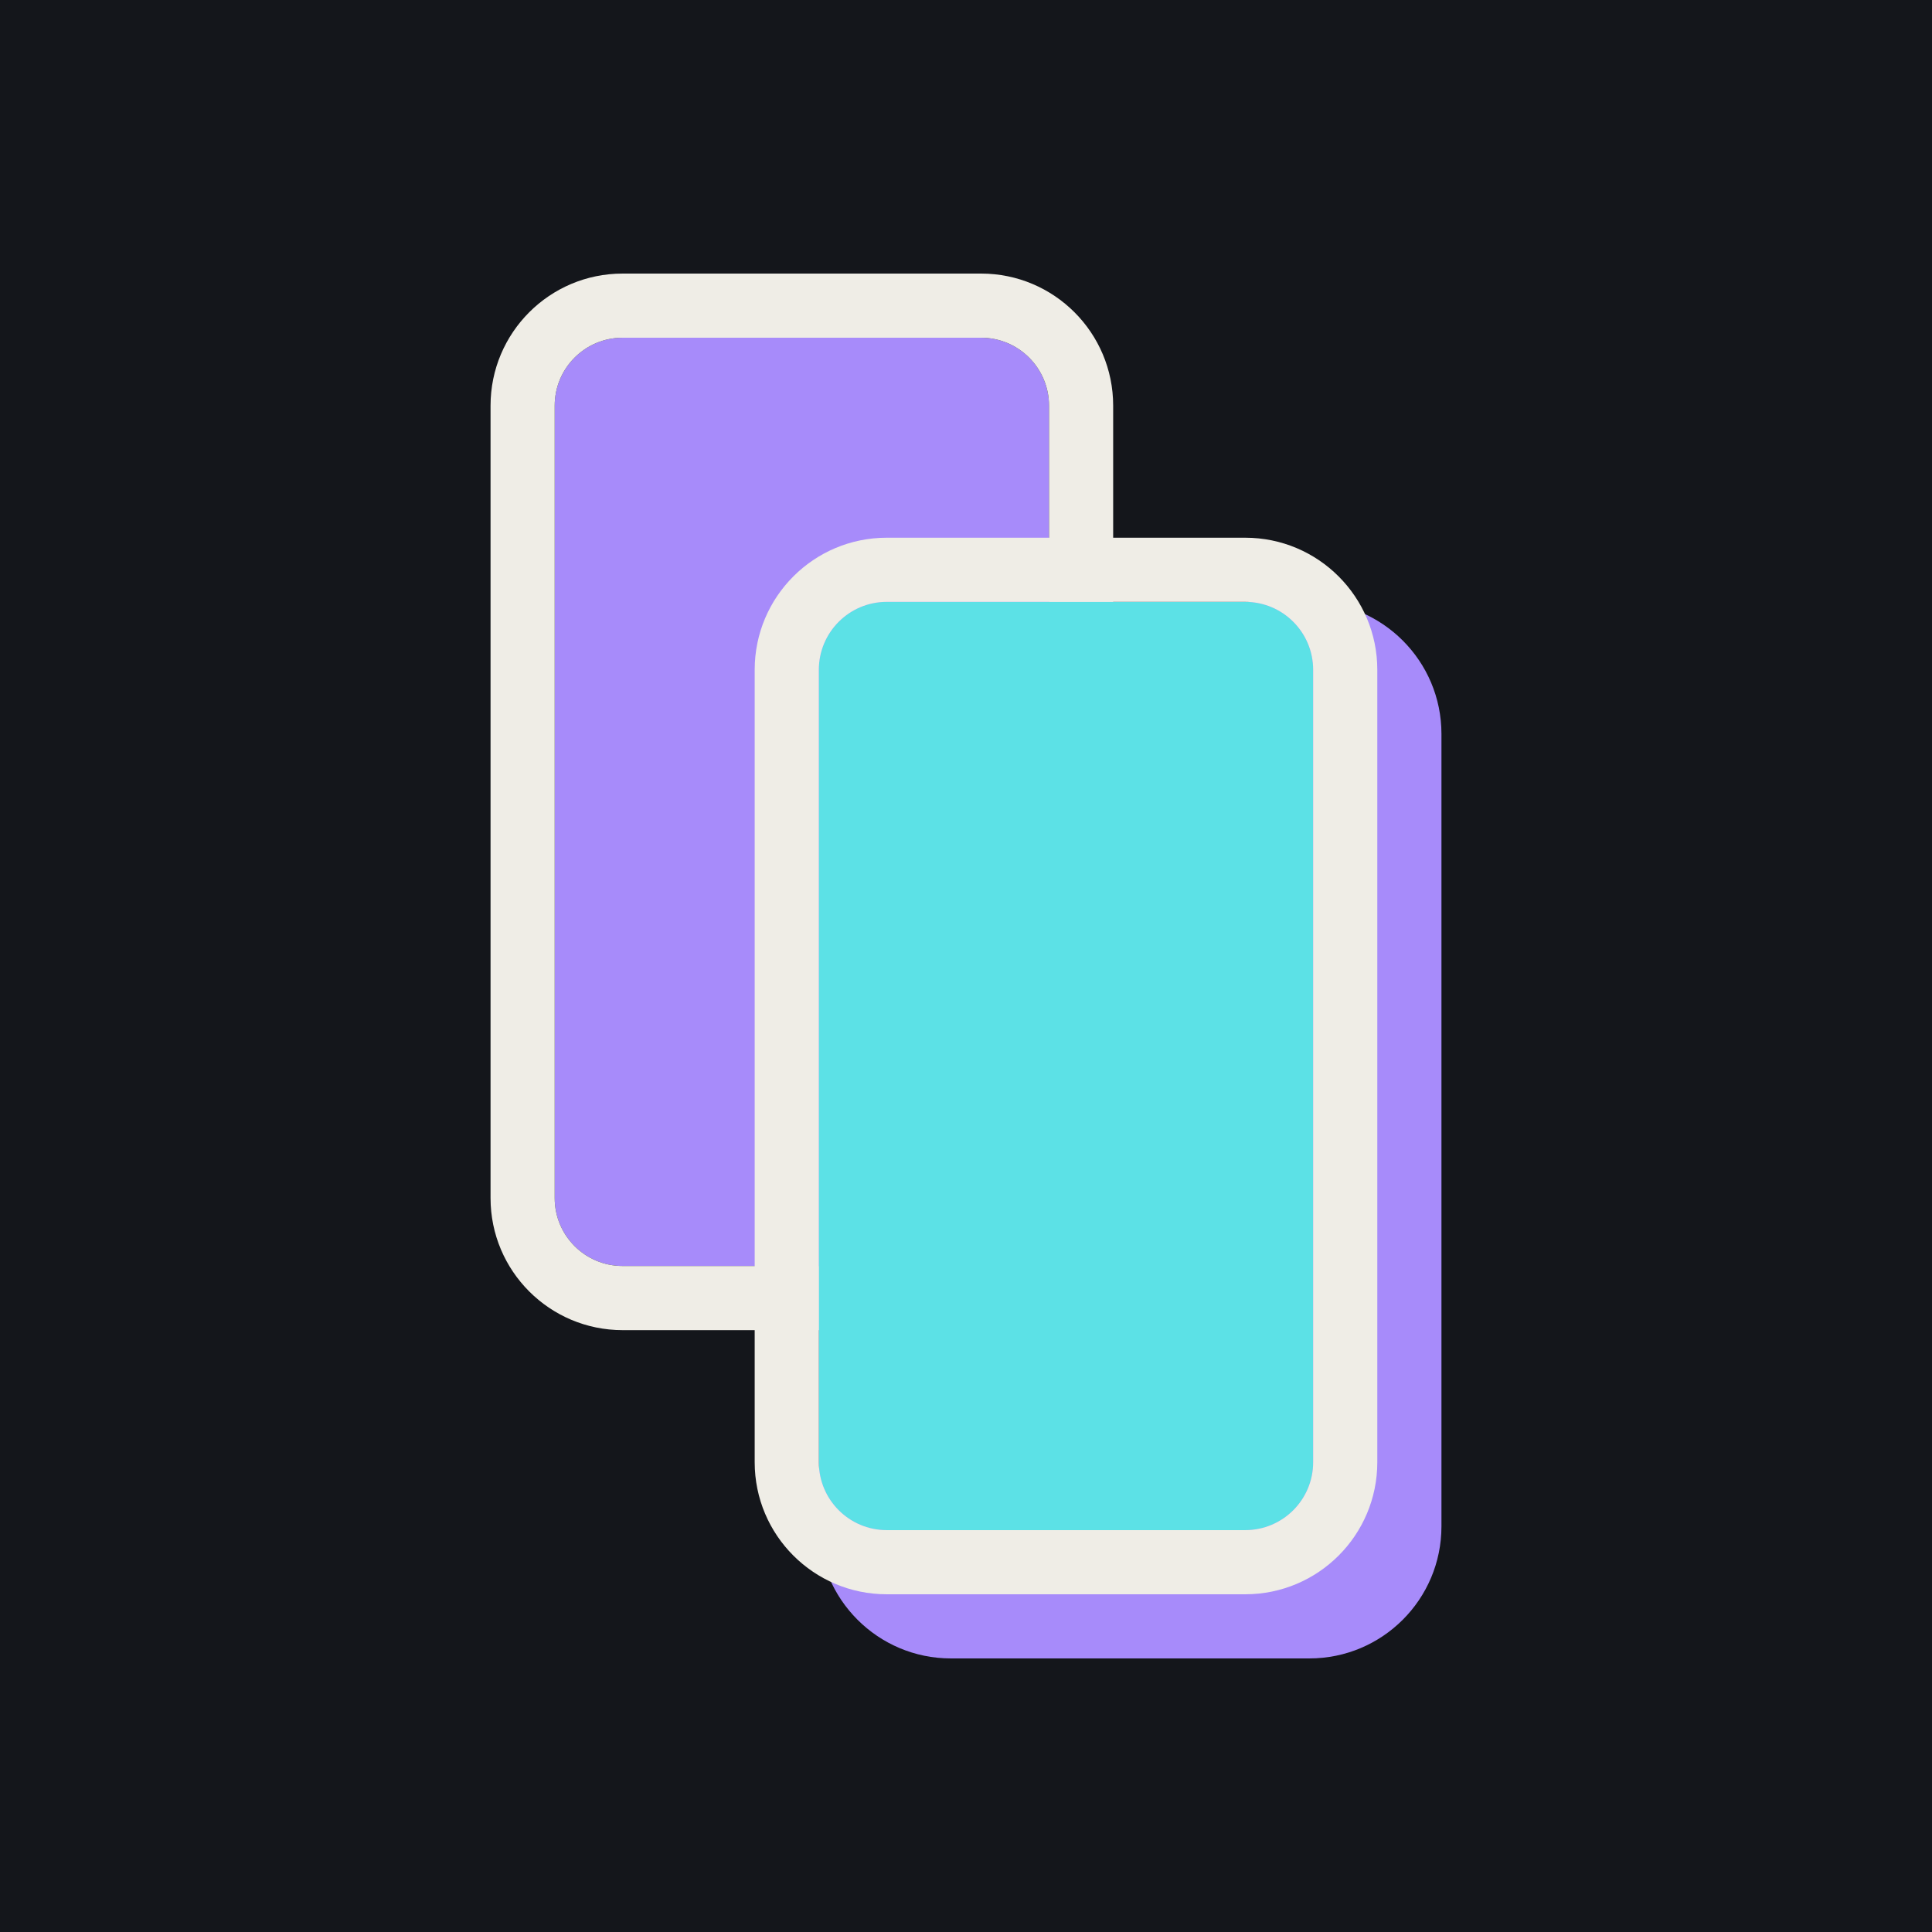
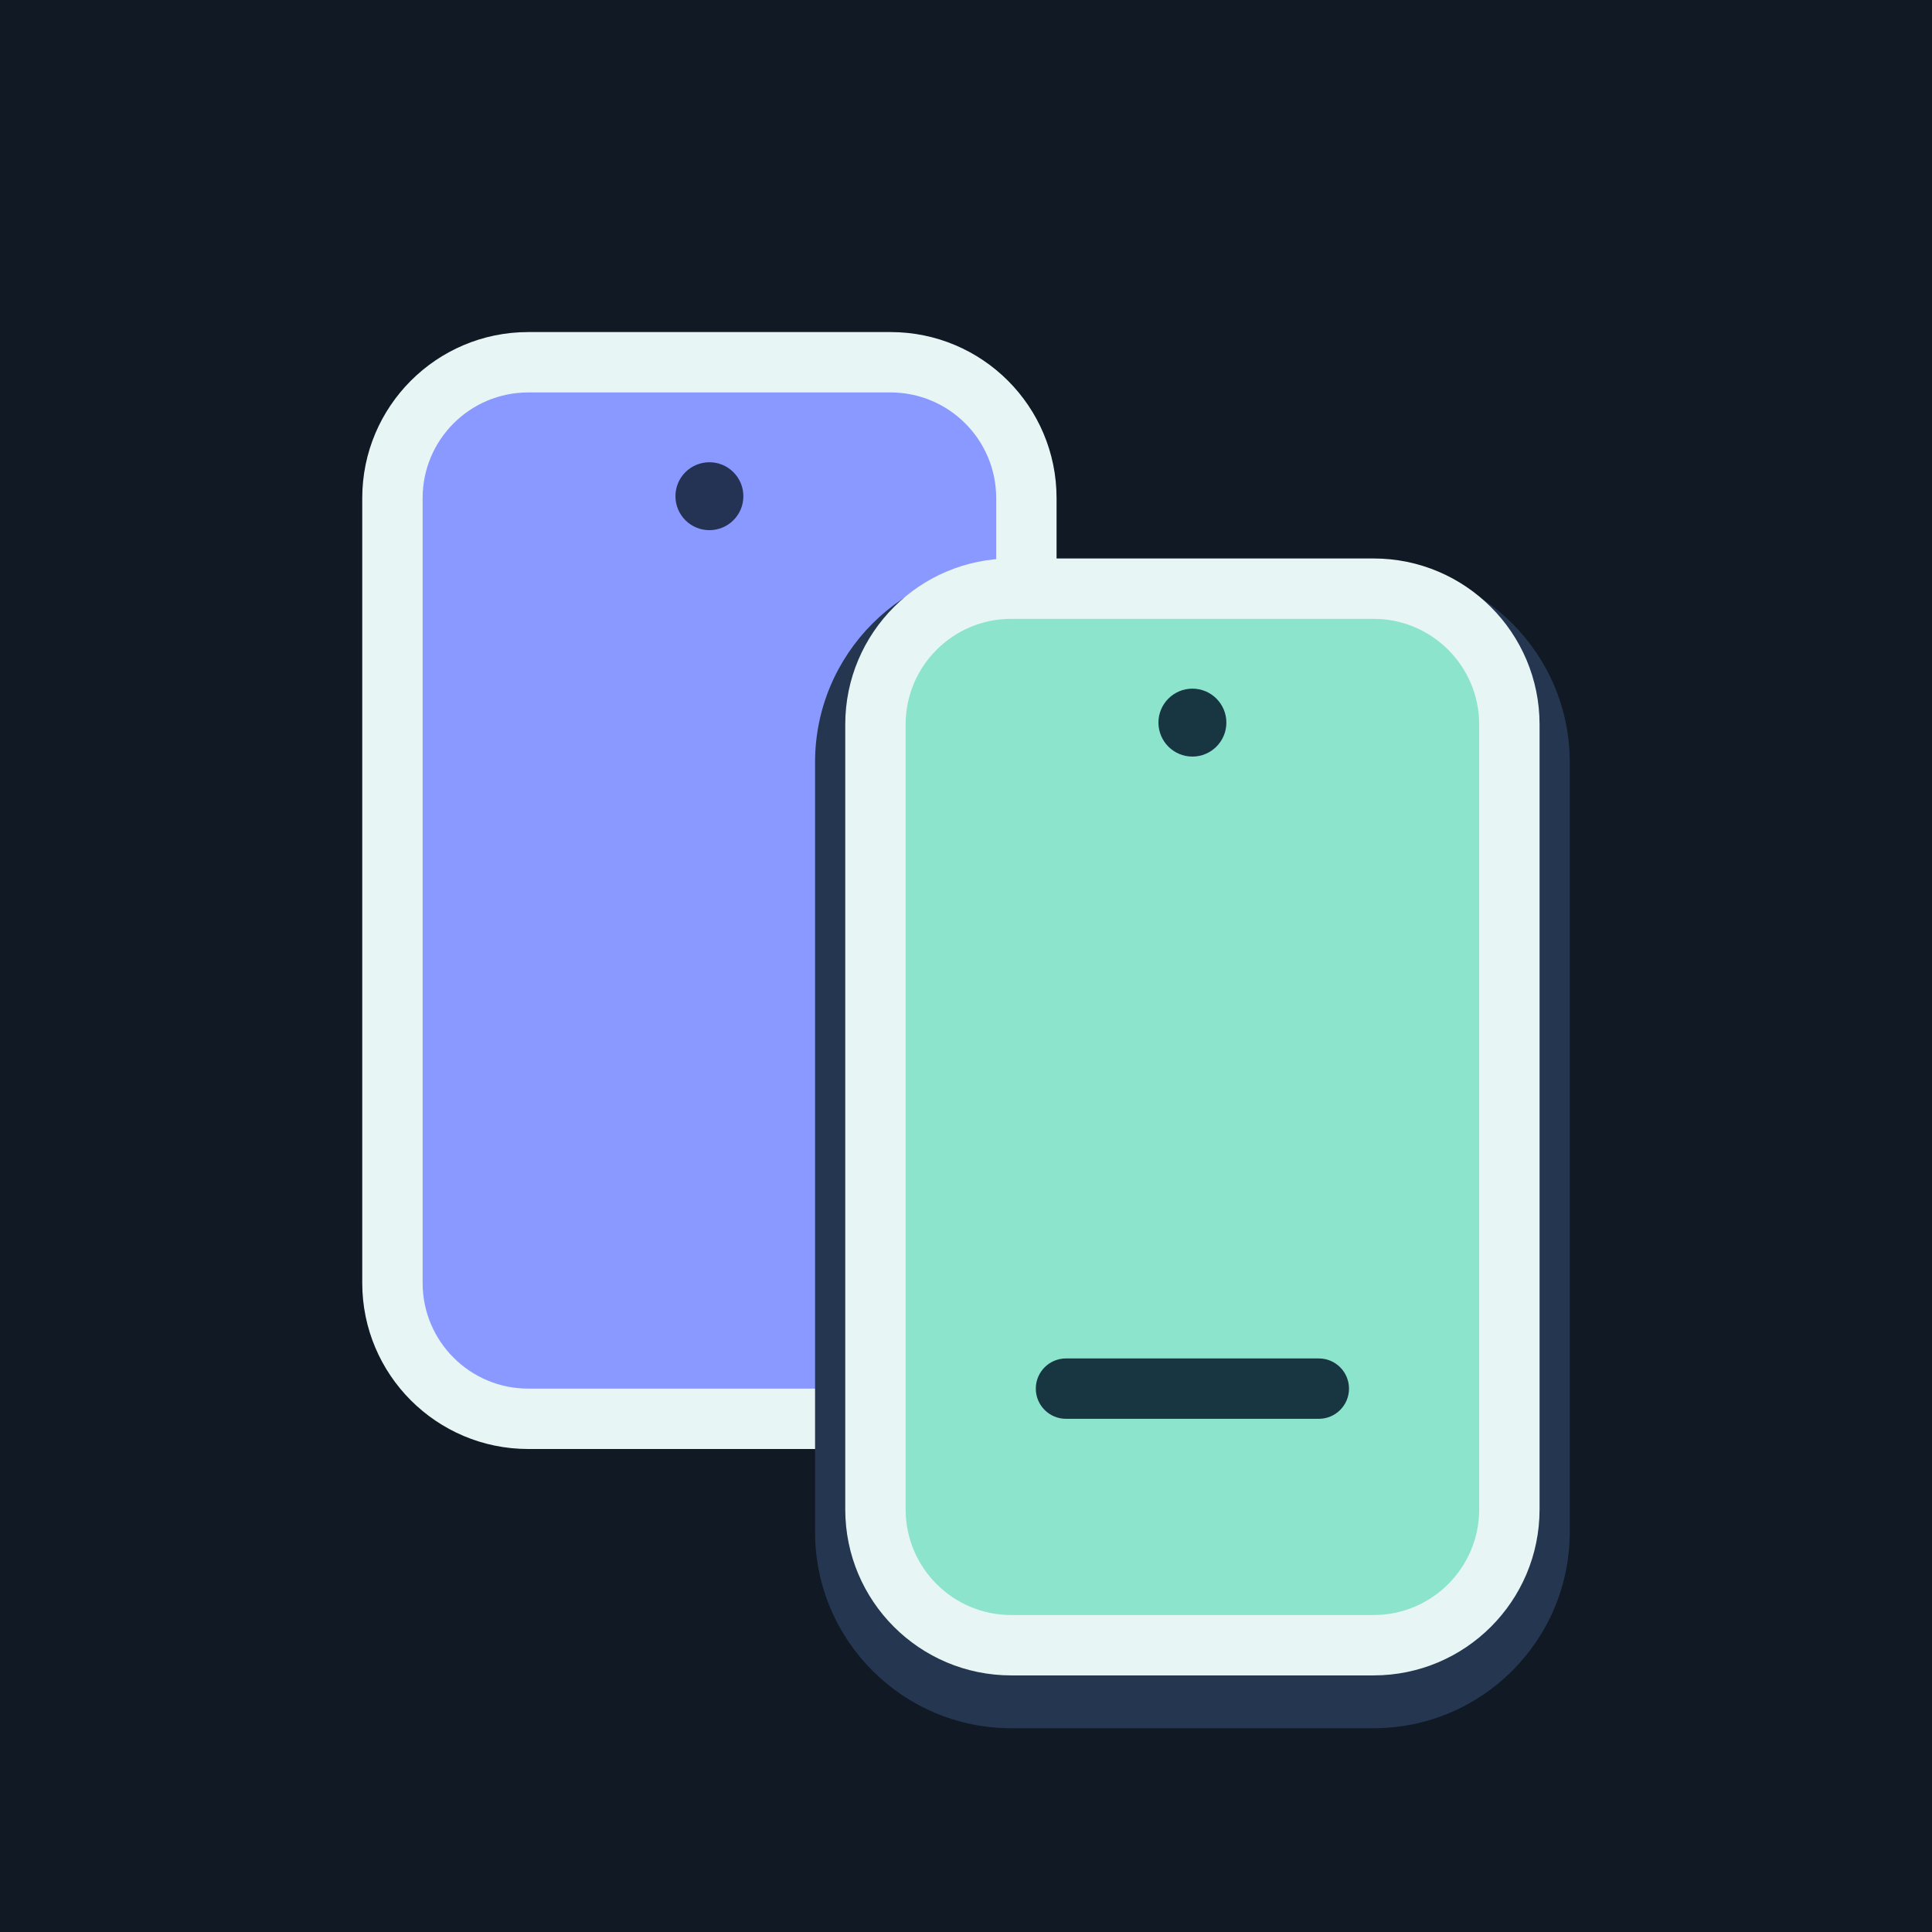
<svg xmlns="http://www.w3.org/2000/svg" viewBox="0 0 1024 1024">
  <g id="bg">
-     <rect width="1024" height="1024" fill="#14161B" />
+     <rect width="1024" height="1024" fill="#101924" />
  </g>
  <g id="back">
-     <path d="M330.0,179.0 H520.0 A36,36 0 0 1 556.0,215.0 V635.0 A36,36 0 0 1 520.0,671.0 H330.0 A36,36 0 0 1 294.0,635.0 V215.0 A36,36 0 0 1 330.0,179.0 Z" fill="#A78BFA" />
-     <path d="M330.0,145.0 H520.0 A70,70 0 0 1 590.0,215.0 V635.0 A70,70 0 0 1 520.0,705.0 H330.0 A70,70 0 0 1 260.0,635.0 V215.0 A70,70 0 0 1 330.0,145.0 Z M330.0,179.0 H520.0 A36,36 0 0 1 556.0,215.0 V635.0 A36,36 0 0 1 520.0,671.0 H330.0 A36,36 0 0 1 294.0,635.0 V215.0 A36,36 0 0 1 330.0,179.0 Z" fill="#EFEDE6" fill-rule="evenodd" />
+     <path d="M280,176 H472 A88,88 0 0 1 560,264 V680 A88,88 0 0 1 472,768 H280 A88,88 0 0 1 192,680 V264 A88,88 0 0 1 280,176 Z" fill="#E8F5F5" />
+     <path d="M280,208 H472 A56,56 0 0 1 528,264 V680 A56,56 0 0 1 472,736 H280 A56,56 0 0 1 224,680 V264 A56,56 0 0 1 280,208 Z" fill="#8999FF" />
+     <path d="M358,263 A18,18 0 1 0 394,263 A18,18 0 1 0 358,263 Z" fill="#243354" />
  </g>
  <g id="shadow">
-     <path d="M504.0,319.0 H694.0 A70,70 0 0 1 764.0,389.0 V809.0 A70,70 0 0 1 694.0,879.0 H504.0 A70,70 0 0 1 434.0,809.0 V389.0 A70,70 0 0 1 504.0,319.0 Z" fill="#A78BFA" />
+     <path d="M536,300 H728 A104,104 0 0 1 832,404 V812 A104,104 0 0 1 728,916 H536 A104,104 0 0 1 432,812 V404 A104,104 0 0 1 536,300 Z" fill="#253651" />
  </g>
  <g id="front">
-     <path d="M470.0,319.0 H660.0 A36,36 0 0 1 696.0,355.0 V775.0 A36,36 0 0 1 660.0,811.0 H470.0 A36,36 0 0 1 434.0,775.0 V355.0 A36,36 0 0 1 470.0,319.0 Z" fill="#5CE1E6" />
-     <path d="M470.0,285.0 H660.0 A70,70 0 0 1 730.0,355.0 V775.0 A70,70 0 0 1 660.0,845.0 H470.0 A70,70 0 0 1 400.0,775.0 V355.0 A70,70 0 0 1 470.0,285.0 Z M470.0,319.0 H660.0 A36,36 0 0 1 696.0,355.0 V775.0 A36,36 0 0 1 660.0,811.0 H470.0 A36,36 0 0 1 434.0,775.0 V355.0 A36,36 0 0 1 470.0,319.0 Z" fill="#EFEDE6" fill-rule="evenodd" />
+     <path d="M536,296 H728 A88,88 0 0 1 816,384 V800 A88,88 0 0 1 728,888 H536 A88,88 0 0 1 448,800 V384 A88,88 0 0 1 536,296 Z" fill="#E8F5F5" />
+     <path d="M536,328 H728 A56,56 0 0 1 784,384 V800 A56,56 0 0 1 728,856 H536 A56,56 0 0 1 480,800 V384 A56,56 0 0 1 536,328 Z" fill="#8CE4CD" />
+     <path d="M614,383 A18,18 0 1 0 650,383 A18,18 0 1 0 614,383 Z" fill="#183542" />
+     <path d="M565,720 H699 A16,16 0 0 1 699,752 H565 A16,16 0 0 1 565,720 Z" fill="#183542" />
  </g>
</svg>
